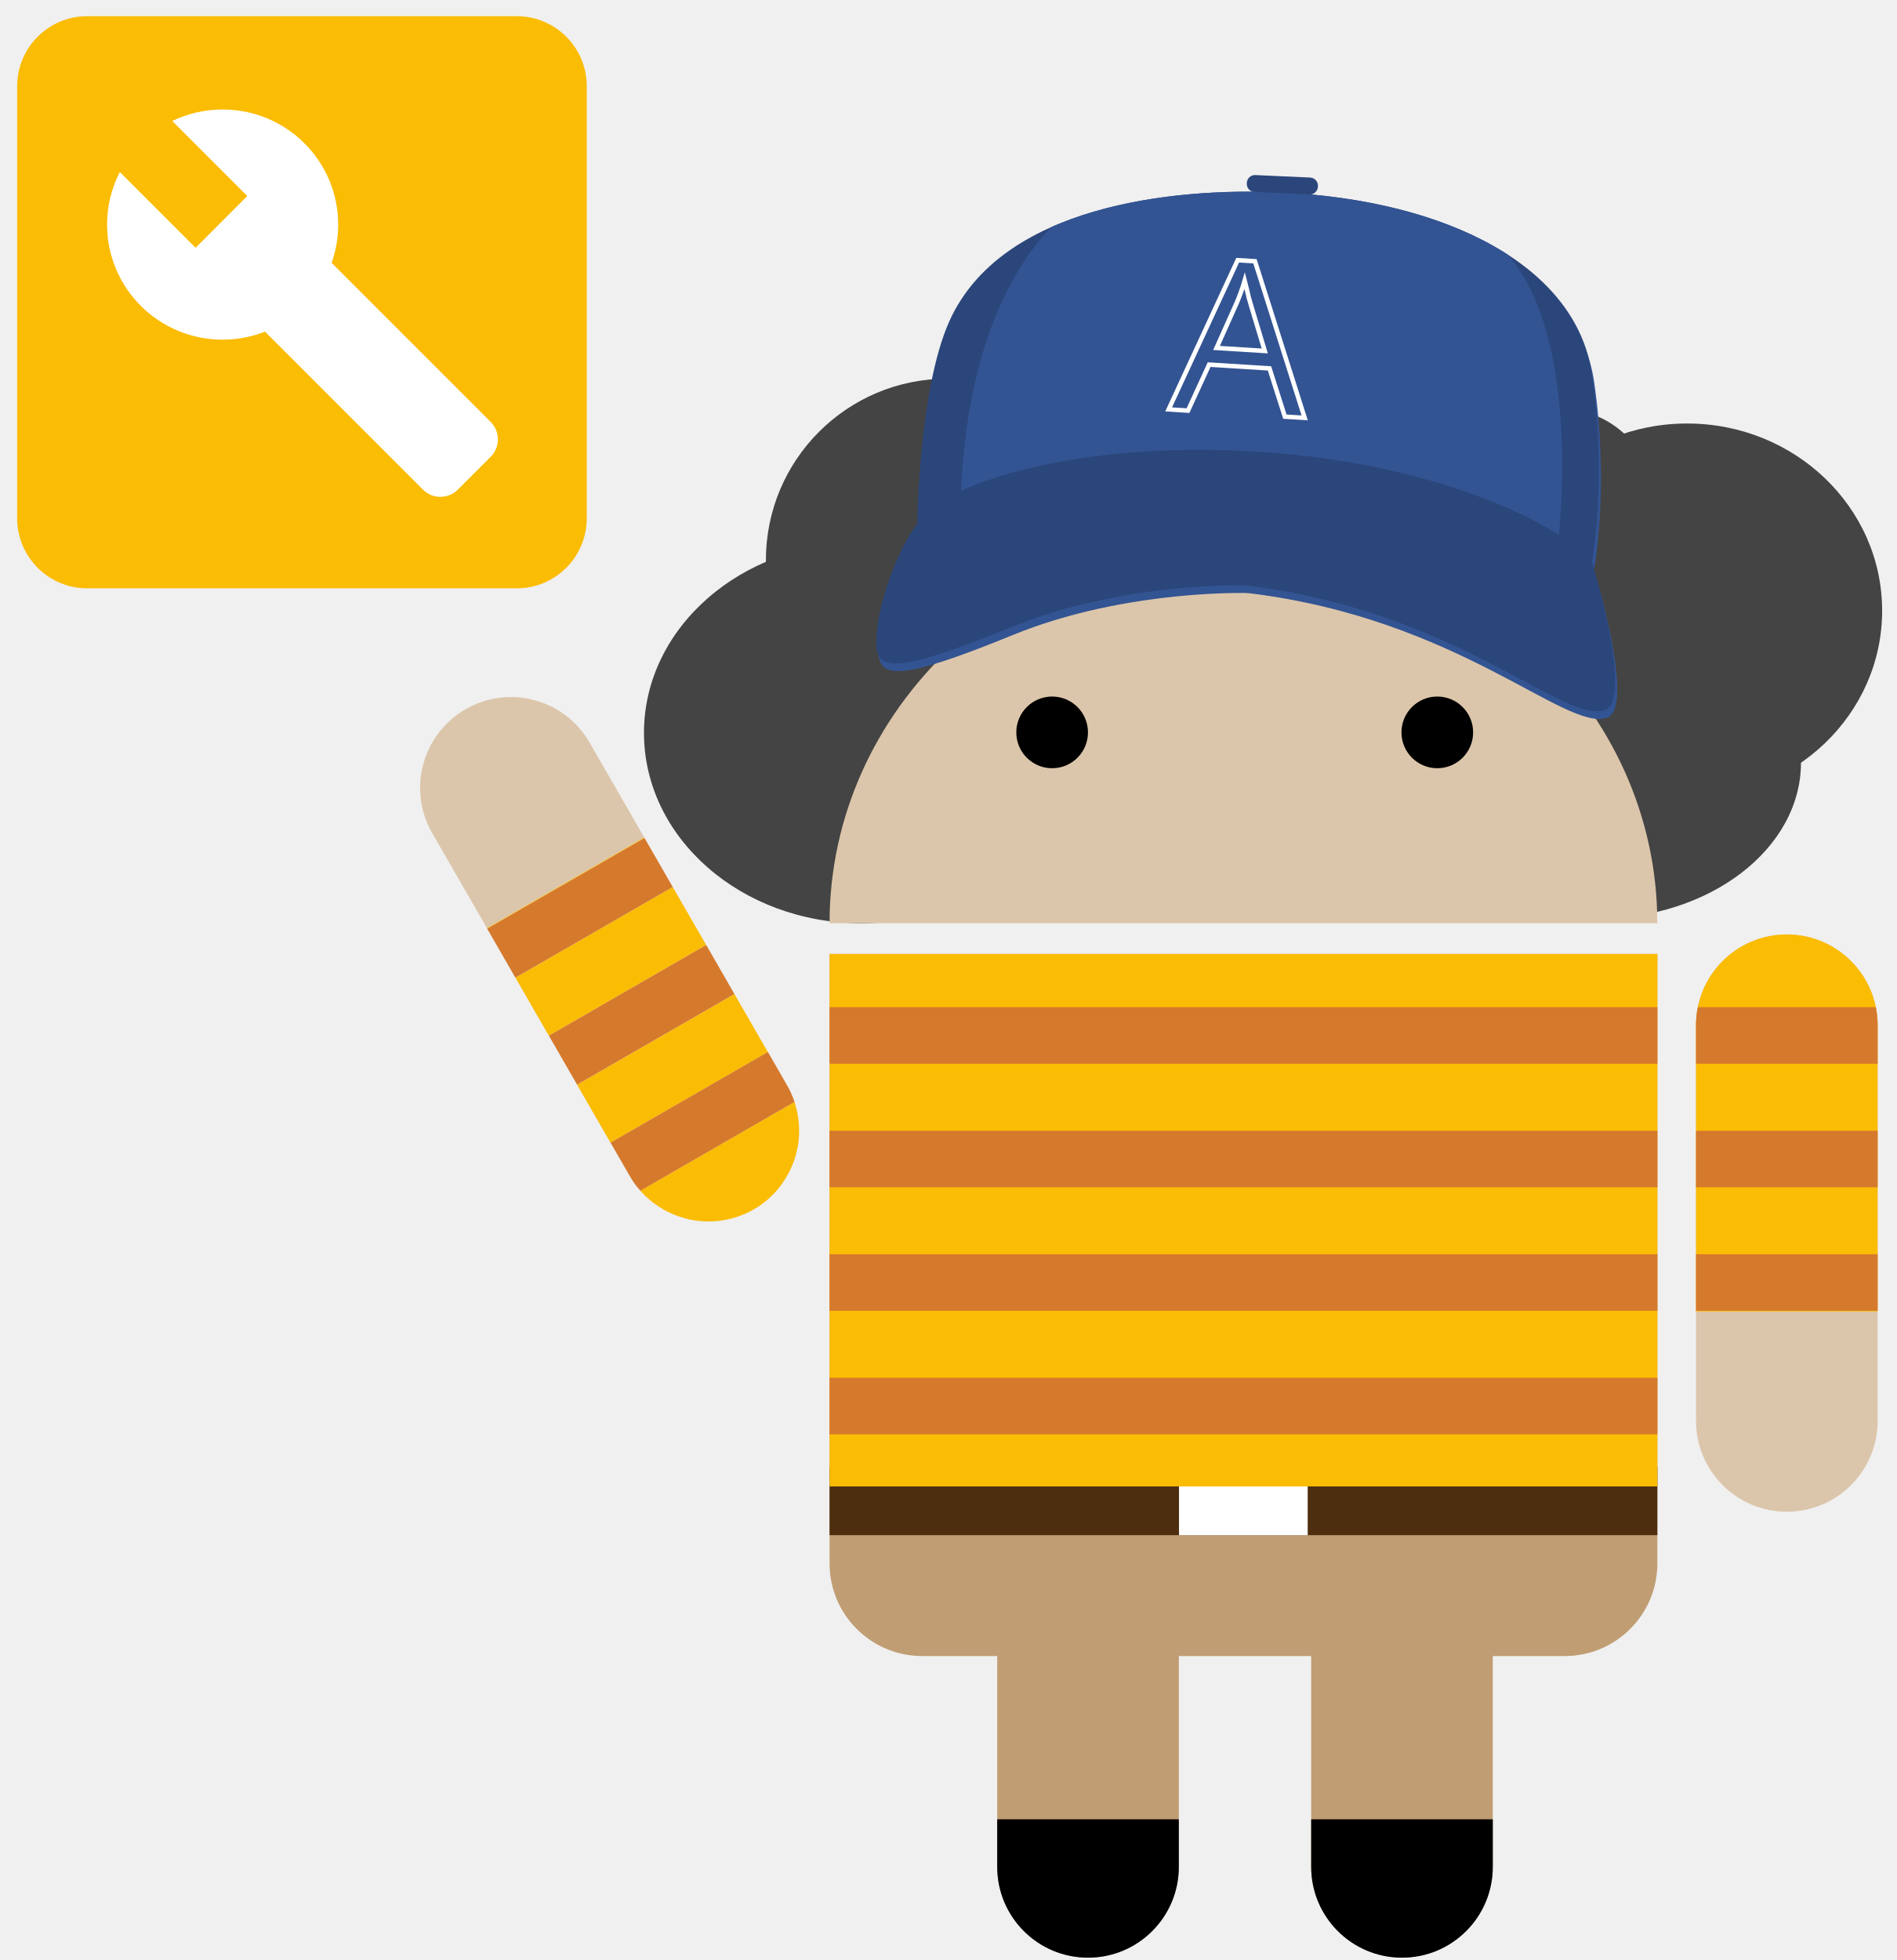
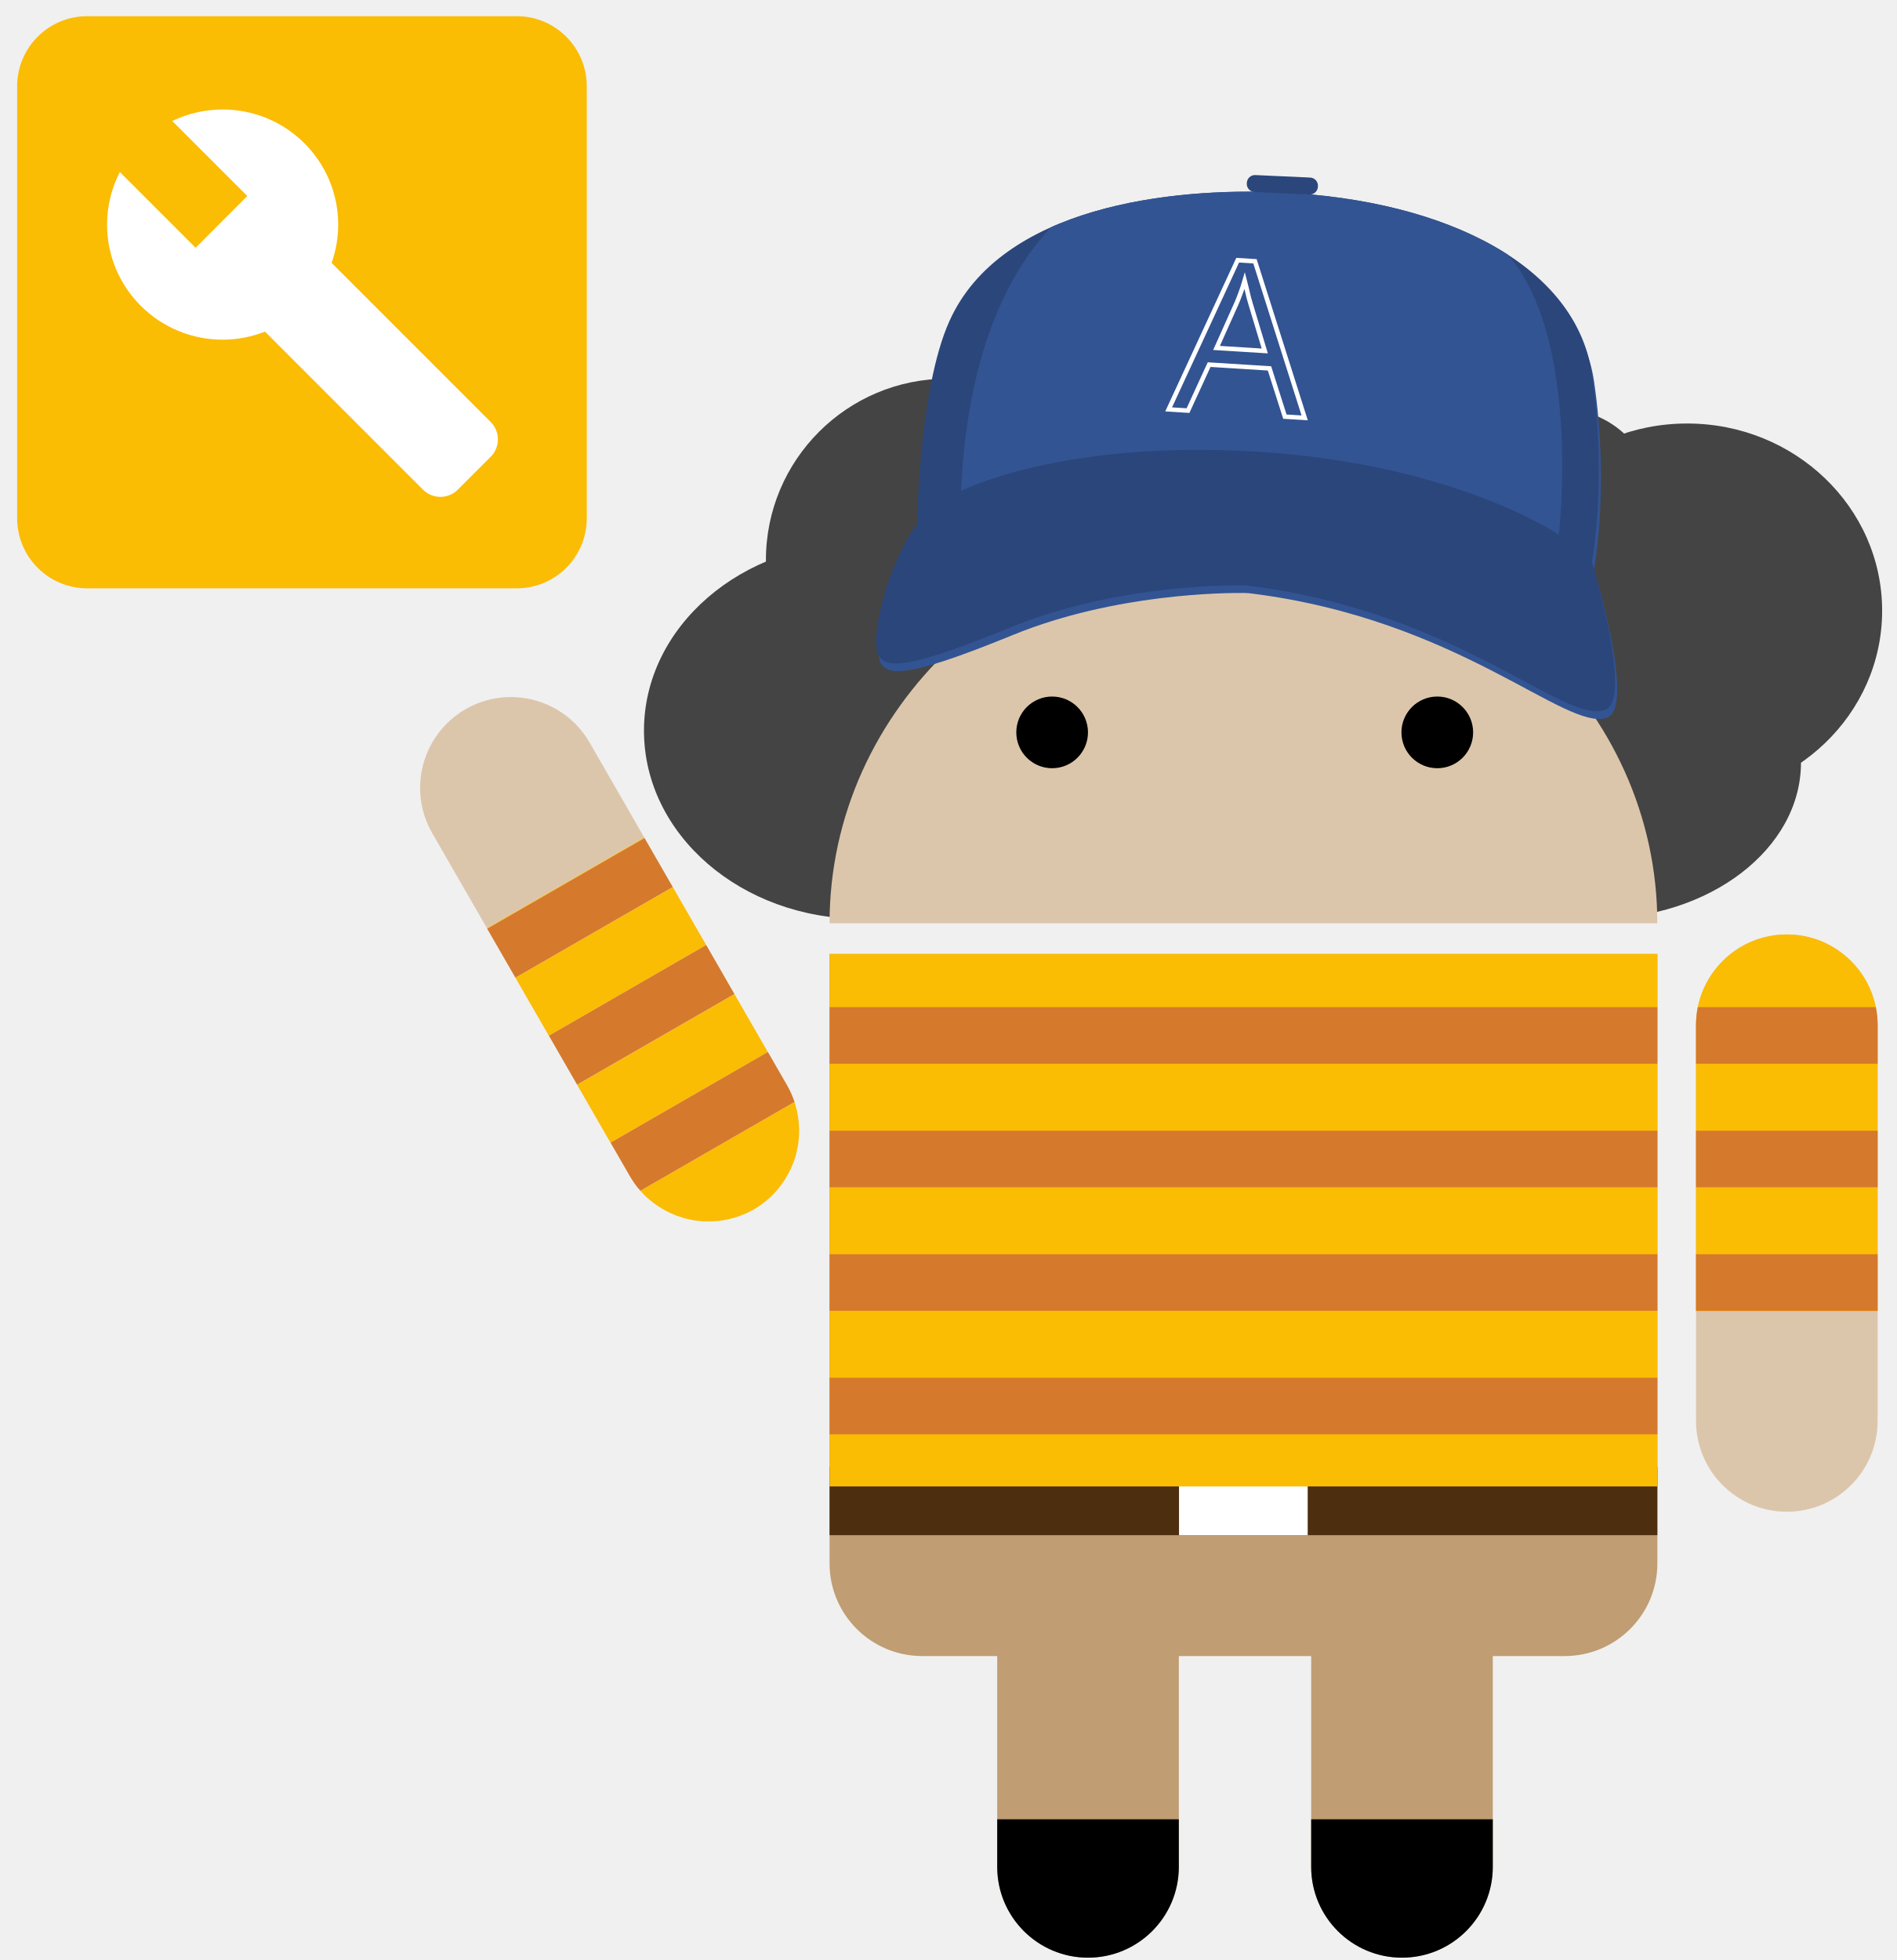
<svg xmlns="http://www.w3.org/2000/svg" xmlns:xlink="http://www.w3.org/1999/xlink" version="1.1" id="mascot" x="0px" y="0px" viewBox="0 0 424.36 438.55" style="enable-background:new 0 0 424.36 438.55;" xml:space="preserve">
  <style type="text/css">
	.st0{fill:#444444;}
	.st1{fill:#DCC6AB;}
	.st2{fill:#335493;}
	.st3{clip-path:url(#SVGID_2_);fill:#335493;}
	.st4{fill:#2B467B;}
	.st5{fill:none;stroke:#FFFFFF;}
	.st6{font-family:'BenguiatBold';}
	.st7{font-size:47.812px;}
	.st8{clip-path:url(#Body_2_);}
	.st9{clip-path:url(#Body_2_);fill:#4D2F10;}
	.st10{clip-path:url(#Body_2_);fill:#FFFFFF;}
	.st11{clip-path:url(#Body_2_);fill:#FBBC04;}
	.st12{fill:#D5792D;}
	.st13{clip-path:url(#Right_Arm_2_);fill:#FBBC04;}
	.st14{clip-path:url(#Right_Arm_2_);}
	.st15{fill:#FBBC04;}
	.st16{fill:#FFFFFF;}
	.st17{display:none;}
	.st18{display:inline;fill:#EA4335;}
	.st19{display:inline;}
	.st20{fill:none;}
</style>
  <g id="Person">
    <g id="Hair">
-       <ellipse class="st0" cx="192.79" cy="163.98" rx="48.68" ry="42.6" />
+       <ellipse class="st0" cx="192.79" cy="163.49" rx="48.68" ry="42.11" />
      <circle class="st0" cx="211.98" cy="125.31" r="40.58" />
      <ellipse class="st0" cx="349.62" cy="114.54" rx="21.38" ry="22.99" />
      <ellipse class="st0" cx="377.55" cy="136.65" rx="43.64" ry="41.89" />
      <ellipse class="st0" cx="357.38" cy="170.62" rx="45.65" ry="34.96" />
    </g>
    <g id="Face">
      <path class="st1" d="M185.64,206.58c0-48.14,41.47-87.16,92.62-87.16s92.62,39.02,92.62,87.16H185.64z" />
      <circle cx="321.64" cy="163.87" r="8.02" />
      <circle cx="235.45" cy="163.87" r="8.02" />
    </g>
    <g id="Hat">
      <path class="st2" d="M279.85,132.77c-0.43-0.05-0.86-0.08-1.3-0.09c-4.38-0.05-29.09,0.09-51.86,9.39    c-25.09,10.25-30.02,9.91-30.11,3.71c-0.12-8.51,5.02-21.6,9.16-26.84c0,0,0.32-30.07,7.2-45.38    c11.56-25.75,49.75-29.93,74.18-28.8c37.75,1.75,66.11,16.8,69.6,40.58s0,42.11,0,42.11s9.47,31.01,2.84,33.16    C350.23,163.66,326.61,138.58,279.85,132.77z" />
      <g>
        <defs>
          <path id="SVGID_1_" d="M279.37,131.06c-0.43-0.05-0.86-0.08-1.3-0.09c-4.38-0.05-29.09,0.09-51.86,9.39      c-25.09,10.25-30.02,9.91-30.11,3.71c-0.12-8.51,5.02-21.6,9.16-26.84c0,0,0.32-30.07,7.2-45.38      c11.56-25.75,49.75-29.93,74.18-28.8c37.75,1.75,66.11,16.8,69.6,40.58s0,42.11,0,42.11s9.47,31.01,2.84,33.16      C349.75,161.95,326.13,136.87,279.37,131.06z" />
        </defs>
        <use xlink:href="#SVGID_1_" style="overflow:visible;fill:#2B467B;" />
        <clipPath id="SVGID_2_">
          <use xlink:href="#SVGID_1_" style="overflow:visible;" />
        </clipPath>
        <path class="st3" d="M241.49,45.67c0,0-24.22,13.09-26.4,64.15c0,0,22.69-11.56,66.76-8.73c44.07,2.84,66.98,18.55,66.98,18.55     s5.67-48-13.96-65.24l-39.93-17.67L241.49,45.67z" />
      </g>
      <path class="st4" d="M293.03,43.52l-12.29-0.56c-1-0.05-1.77-0.89-1.73-1.89l0.01-0.17c0.05-1,0.89-1.77,1.89-1.73l12.29,0.56    c1,0.05,1.77,0.89,1.73,1.89l-0.01,0.17C294.88,42.79,294.03,43.56,293.03,43.52z" />
      <text transform="matrix(0.9981 0.0622 -0.0622 0.9981 261.5212 91.6028)" class="st5 st6 st7">A</text>
    </g>
    <g id="Body_1_">
      <defs>
        <path id="Body" d="M185.64,213.45v136.36c0,11.45,9.28,20.73,20.73,20.73h16.79v47.17c0,11.22,9.1,20.32,20.32,20.32     s20.32-9.1,20.32-20.32v-47.17h29.62v47.17c0,11.22,9.1,20.32,20.32,20.32h0c11.22,0,20.32-9.1,20.32-20.32v-47.17h16.1     c11.45,0,20.73-9.28,20.73-20.73V213.45H185.64z" />
      </defs>
      <use xlink:href="#Body" style="overflow:visible;fill:#C09D73;" />
      <clipPath id="Body_2_">
        <use xlink:href="#Body" style="overflow:visible;" />
      </clipPath>
      <rect x="216.4" y="407.07" class="st8" width="126.98" height="30.98" />
      <rect x="181.05" y="328.22" class="st9" width="193.75" height="15.27" />
      <rect x="263.84" y="327.47" class="st10" width="28.8" height="16.02" />
      <rect x="179.31" y="209.09" class="st11" width="197.24" height="123.49" />
      <g class="st8">
        <rect x="183.24" y="225.36" class="st12" width="190.25" height="12.65" />
        <rect x="183.24" y="253" class="st12" width="190.25" height="12.65" />
        <rect x="183.24" y="280.64" class="st12" width="190.25" height="12.65" />
        <rect x="184.11" y="308.27" class="st12" width="190.25" height="12.65" />
      </g>
    </g>
    <g id="Right_Arm_1_">
      <defs>
        <path id="Right_Arm" d="M399.86,338.25L399.86,338.25c-11.22,0-20.32-9.1-20.32-20.32v-88.53c0-11.22,9.1-20.32,20.32-20.32h0     c11.22,0,20.32,9.1,20.32,20.32v88.53C420.18,329.16,411.09,338.25,399.86,338.25z" />
      </defs>
      <use xlink:href="#Right_Arm" style="overflow:visible;fill:#DCC6AB;" />
      <clipPath id="Right_Arm_2_">
        <use xlink:href="#Right_Arm" style="overflow:visible;" />
      </clipPath>
      <rect x="376.98" y="208.78" class="st13" width="64.58" height="84.65" />
      <g class="st14">
        <rect x="374.36" y="225.36" class="st12" width="56.03" height="12.65" />
        <rect x="374.36" y="253" class="st12" width="56.03" height="12.65" />
        <rect x="374.36" y="280.64" class="st12" width="56.03" height="12.65" />
      </g>
    </g>
    <g id="Left_Arm">
      <path class="st1" d="M143.69,266.85c-0.13-0.14-0.27-0.27-0.4-0.42C143.42,266.58,143.56,266.71,143.69,266.85z" />
      <path class="st1" d="M145.21,268.32c-0.2-0.17-0.4-0.34-0.6-0.52C144.81,267.98,145.01,268.14,145.21,268.32z" />
      <path class="st1" d="M178.31,248.38c0.06,0.26,0.1,0.52,0.15,0.79C178.41,248.9,178.37,248.64,178.31,248.38z" />
      <path class="st1" d="M143.28,266.42c-0.44-0.5-0.85-1.02-1.25-1.56C142.43,265.41,142.84,265.93,143.28,266.42z" />
      <path class="st1" d="M146.71,269.5c-0.23-0.16-0.45-0.32-0.67-0.49C146.26,269.18,146.49,269.34,146.71,269.5z" />
      <path class="st1" d="M155.43,273.06c-0.1-0.02-0.2-0.02-0.3-0.04C155.23,273.04,155.33,273.04,155.43,273.06z" />
      <path class="st1" d="M177.96,247.12c-0.25-0.82-0.54-1.64-0.9-2.44c0.28,0.62,0.52,1.25,0.73,1.88    C177.86,246.74,177.9,246.93,177.96,247.12z" />
      <path class="st1" d="M153.36,272.64c-0.22-0.06-0.43-0.13-0.65-0.2C152.93,272.5,153.14,272.58,153.36,272.64z" />
      <path class="st1" d="M148.28,270.52c-0.24-0.14-0.48-0.28-0.72-0.44C147.8,270.24,148.04,270.38,148.28,270.52z" />
      <path class="st1" d="M149.92,271.38c-0.25-0.12-0.49-0.24-0.74-0.37C149.42,271.14,149.67,271.26,149.92,271.38z" />
      <path class="st1" d="M178.65,250.22c0.04,0.28,0.06,0.55,0.09,0.83C178.71,250.78,178.69,250.5,178.65,250.22z" />
      <path class="st1" d="M177.56,260.1c-0.04,0.1-0.08,0.19-0.12,0.28C177.48,260.29,177.52,260.2,177.56,260.1z" />
      <path class="st1" d="M176.83,261.79c-0.1,0.2-0.21,0.39-0.31,0.59C176.62,262.19,176.74,261.99,176.83,261.79z" />
      <path class="st1" d="M115.35,218.75l-6.32-10.96l-0.07-0.13l35.21-20.29l-12.23-21.23c-5.6-9.72-18.03-13.06-27.75-7.46h0    c-9.72,5.6-13.06,18.03-7.46,27.75l28.78,49.94l-2.68-4.64L115.35,218.75z" />
      <path class="st1" d="M174.92,264.98c-0.15,0.21-0.31,0.41-0.47,0.61C174.61,265.39,174.77,265.19,174.92,264.98z" />
      <path class="st1" d="M175.95,263.42c-0.13,0.21-0.27,0.42-0.4,0.63C175.69,263.84,175.82,263.64,175.95,263.42z" />
      <path class="st1" d="M178.27,257.71c-0.05,0.22-0.1,0.45-0.16,0.67C178.17,258.16,178.21,257.93,178.27,257.71z" />
      <path class="st1" d="M178.81,252.08c0.01,0.28,0.02,0.56,0.02,0.84C178.83,252.64,178.82,252.36,178.81,252.08z" />
      <path class="st1" d="M178.81,253.94c-0.01,0.28-0.03,0.55-0.05,0.83C178.78,254.49,178.79,254.22,178.81,253.94z" />
      <path class="st1" d="M163.3,272.73c-0.25,0.06-0.5,0.11-0.75,0.16C162.8,272.84,163.05,272.79,163.3,272.73z" />
      <path class="st1" d="M178.63,255.81c-0.04,0.26-0.07,0.52-0.12,0.78C178.56,256.33,178.59,256.07,178.63,255.81z" />
      <path class="st1" d="M151.61,272.09c-0.25-0.09-0.49-0.19-0.73-0.29C151.13,271.89,151.37,272,151.61,272.09z" />
      <path class="st1" d="M172.38,267.83c-0.18,0.17-0.36,0.34-0.55,0.5C172.02,268.17,172.2,268,172.38,267.83z" />
      <path class="st1" d="M173.73,266.45c-0.17,0.19-0.34,0.38-0.52,0.57C173.39,266.83,173.56,266.64,173.73,266.45z" />
      <path class="st1" d="M161.44,273.09c-0.25,0.04-0.51,0.07-0.76,0.1C160.93,273.16,161.18,273.12,161.44,273.09z" />
      <path class="st1" d="M170.82,269.14c-0.17,0.13-0.33,0.26-0.5,0.39C170.49,269.41,170.65,269.27,170.82,269.14z" />
      <path class="st1" d="M159.56,273.27c-0.25,0.01-0.5,0.03-0.74,0.03C159.06,273.3,159.31,273.28,159.56,273.27z" />
      <path class="st1" d="M165.13,272.2c-0.23,0.08-0.47,0.15-0.71,0.22C164.66,272.35,164.89,272.28,165.13,272.2z" />
      <path class="st1" d="M157.63,273.27c-0.22-0.01-0.44-0.01-0.66-0.03C157.18,273.26,157.4,273.26,157.63,273.27z" />
      <path class="st1" d="M166.92,271.49c-0.19,0.09-0.39,0.16-0.59,0.24C166.53,271.65,166.73,271.58,166.92,271.49z" />
      <path class="st15" d="M174.92,264.98c0.22-0.3,0.43-0.61,0.63-0.93c0.14-0.21,0.27-0.41,0.4-0.63c0.2-0.34,0.39-0.69,0.57-1.04    c0.1-0.2,0.21-0.39,0.31-0.59c0.22-0.46,0.42-0.94,0.61-1.41c0.04-0.09,0.08-0.19,0.12-0.28c0.21-0.57,0.39-1.14,0.55-1.72    c0.06-0.22,0.1-0.44,0.16-0.67c0.09-0.37,0.18-0.75,0.25-1.12c0.05-0.26,0.08-0.52,0.12-0.78c0.05-0.35,0.09-0.69,0.12-1.04    c0.02-0.27,0.04-0.55,0.05-0.83c0.02-0.34,0.02-0.68,0.02-1.02c0-0.28-0.01-0.56-0.02-0.84c-0.02-0.34-0.04-0.68-0.08-1.03    c-0.03-0.28-0.05-0.56-0.09-0.83c-0.05-0.35-0.12-0.71-0.18-1.06c-0.05-0.26-0.09-0.52-0.15-0.79c-0.1-0.42-0.22-0.84-0.35-1.26    c-0.06-0.19-0.1-0.38-0.16-0.56l-34.51,19.88c0,0,0,0,0,0c0.13,0.15,0.27,0.28,0.4,0.42c0.3,0.32,0.6,0.64,0.92,0.94    c0.19,0.18,0.4,0.35,0.6,0.52c0.27,0.24,0.55,0.47,0.83,0.69c0.22,0.17,0.45,0.33,0.67,0.49c0.28,0.2,0.56,0.4,0.85,0.58    c0.24,0.15,0.48,0.29,0.72,0.44c0.3,0.17,0.59,0.34,0.9,0.49c0.24,0.13,0.49,0.25,0.74,0.37c0.32,0.15,0.64,0.28,0.97,0.42    c0.24,0.1,0.48,0.2,0.73,0.29c0.36,0.13,0.73,0.24,1.1,0.35c0.22,0.06,0.43,0.14,0.65,0.2c0.58,0.15,1.17,0.28,1.77,0.39    c0.1,0.02,0.2,0.02,0.3,0.04c0.51,0.08,1.02,0.14,1.53,0.18c0.22,0.02,0.44,0.02,0.66,0.03c0.4,0.02,0.79,0.03,1.19,0.03    c0.25,0,0.5-0.02,0.74-0.03c0.37-0.02,0.75-0.04,1.12-0.08c0.25-0.03,0.51-0.06,0.76-0.1c0.37-0.05,0.74-0.12,1.11-0.19    c0.25-0.05,0.5-0.1,0.75-0.16c0.38-0.09,0.75-0.2,1.12-0.31c0.24-0.07,0.47-0.14,0.71-0.22c0.41-0.14,0.81-0.3,1.21-0.47    c0.2-0.08,0.39-0.15,0.59-0.24c0.59-0.27,1.17-0.56,1.75-0.89h0c0.57-0.33,1.12-0.69,1.65-1.06c0.17-0.12,0.34-0.26,0.5-0.39    c0.35-0.26,0.69-0.53,1.01-0.81c0.19-0.16,0.36-0.33,0.55-0.5c0.29-0.27,0.57-0.53,0.83-0.81c0.18-0.19,0.35-0.38,0.52-0.57    c0.25-0.28,0.49-0.57,0.72-0.86C174.61,265.39,174.77,265.18,174.92,264.98z" />
      <rect x="116.37" y="207.6" transform="matrix(0.8665 -0.4992 0.4992 0.8665 -89.1291 96.9625)" class="st15" width="40.64" height="14.98" />
      <rect x="130.17" y="231.55" transform="matrix(0.8665 -0.4992 0.4992 0.8665 -99.2414 107.048)" class="st15" width="40.64" height="14.98" />
      <polygon class="st15" points="109.03,207.78 144.24,187.49 144.17,187.37 144.17,187.37 108.96,207.66   " />
      <path class="st12" d="M177.8,246.55c-0.21-0.63-0.46-1.26-0.73-1.88c-0.28-0.62-0.59-1.23-0.93-1.83l-4.3-7.46l-35.21,20.29    l4.3,7.46c0.35,0.6,0.72,1.18,1.11,1.73c0.39,0.55,0.81,1.07,1.25,1.56c0,0,0.01,0.01,0.01,0.01L177.8,246.55z" />
      <polygon class="st12" points="164.35,222.41 158.04,211.44 122.83,231.73 125.5,236.37 129.14,242.69   " />
      <rect x="109.47" y="196.79" transform="matrix(0.8665 -0.4992 0.4992 0.8665 -84.073 91.9198)" class="st12" width="40.64" height="12.65" />
    </g>
  </g>
  <g id="Wrench">
    <path class="st15" d="M115.63,131.64H19.52c-8.66,0-15.68-7.02-15.68-15.68V19.3c0-8.66,7.02-15.68,15.68-15.68h96.11   c8.66,0,15.68,7.02,15.68,15.68v96.65C131.31,124.62,124.29,131.64,115.63,131.64z" />
    <path class="st16" d="M109.81,94.42l-35.6-35.6c0.95-2.68,1.47-5.56,1.47-8.57c0-14.22-11.58-25.75-25.85-25.75   c-4.04,0-7.87,0.93-11.28,2.57l16.79,16.79L43.77,55.44L26.82,38.49c-1.82,3.53-2.86,7.52-2.86,11.76   C23.96,64.47,35.54,76,49.82,76c3.35,0,6.55-0.64,9.48-1.8l35.36,35.36c2.15,2.15,5.64,2.15,7.79,0l7.36-7.36   C111.96,100.06,111.96,96.57,109.81,94.42z" />
  </g>
  <g id="Cog" class="st17">
    <path class="st18" d="M115.5,131.35H19.39c-8.66,0-15.68-7.02-15.68-15.68V19.01c0-8.66,7.02-15.68,15.68-15.68h96.11   c8.66,0,15.68,7.02,15.68,15.68v96.65C131.18,124.32,124.16,131.35,115.5,131.35z" />
    <g class="st19">
      <path class="st20" d="M14.87,14.76h105.15v105.15H14.87V14.76z" />
      <path class="st16" d="M98.73,71.45c0.18-1.31,0.26-2.67,0.26-4.12c0-1.4-0.09-2.8-0.31-4.12l8.89-6.92    c0.79-0.61,1.01-1.8,0.53-2.67l-8.41-14.55c-0.53-0.96-1.62-1.27-2.58-0.96l-10.47,4.21c-2.19-1.66-4.51-3.07-7.1-4.12    l-1.58-11.13c-0.18-1.05-1.05-1.8-2.1-1.8H59.03c-1.05,0-1.88,0.74-2.06,1.8L55.4,38.2c-2.58,1.05-4.95,2.5-7.1,4.12l-10.47-4.21    c-0.96-0.35-2.06,0-2.58,0.96l-8.37,14.55c-0.53,0.92-0.35,2.06,0.53,2.67l8.89,6.92c-0.22,1.31-0.39,2.76-0.39,4.12    s0.09,2.8,0.31,4.12l-8.89,6.92c-0.79,0.61-1.01,1.8-0.53,2.67l8.41,14.55c0.53,0.96,1.62,1.27,2.58,0.96l10.47-4.21    c2.19,1.66,4.51,3.07,7.1,4.12l1.58,11.13c0.22,1.05,1.05,1.8,2.1,1.8h16.82c1.05,0,1.93-0.74,2.06-1.8l1.58-11.13    c2.58-1.05,4.95-2.45,7.1-4.12l10.47,4.21c0.96,0.35,2.06,0,2.58-0.96l8.41-14.55c0.53-0.96,0.31-2.06-0.53-2.67L98.73,71.45z     M67.45,83.11c-8.67,0-15.77-7.1-15.77-15.77s7.1-15.77,15.77-15.77s15.77,7.1,15.77,15.77S76.12,83.11,67.45,83.11z" />
    </g>
  </g>
</svg>
